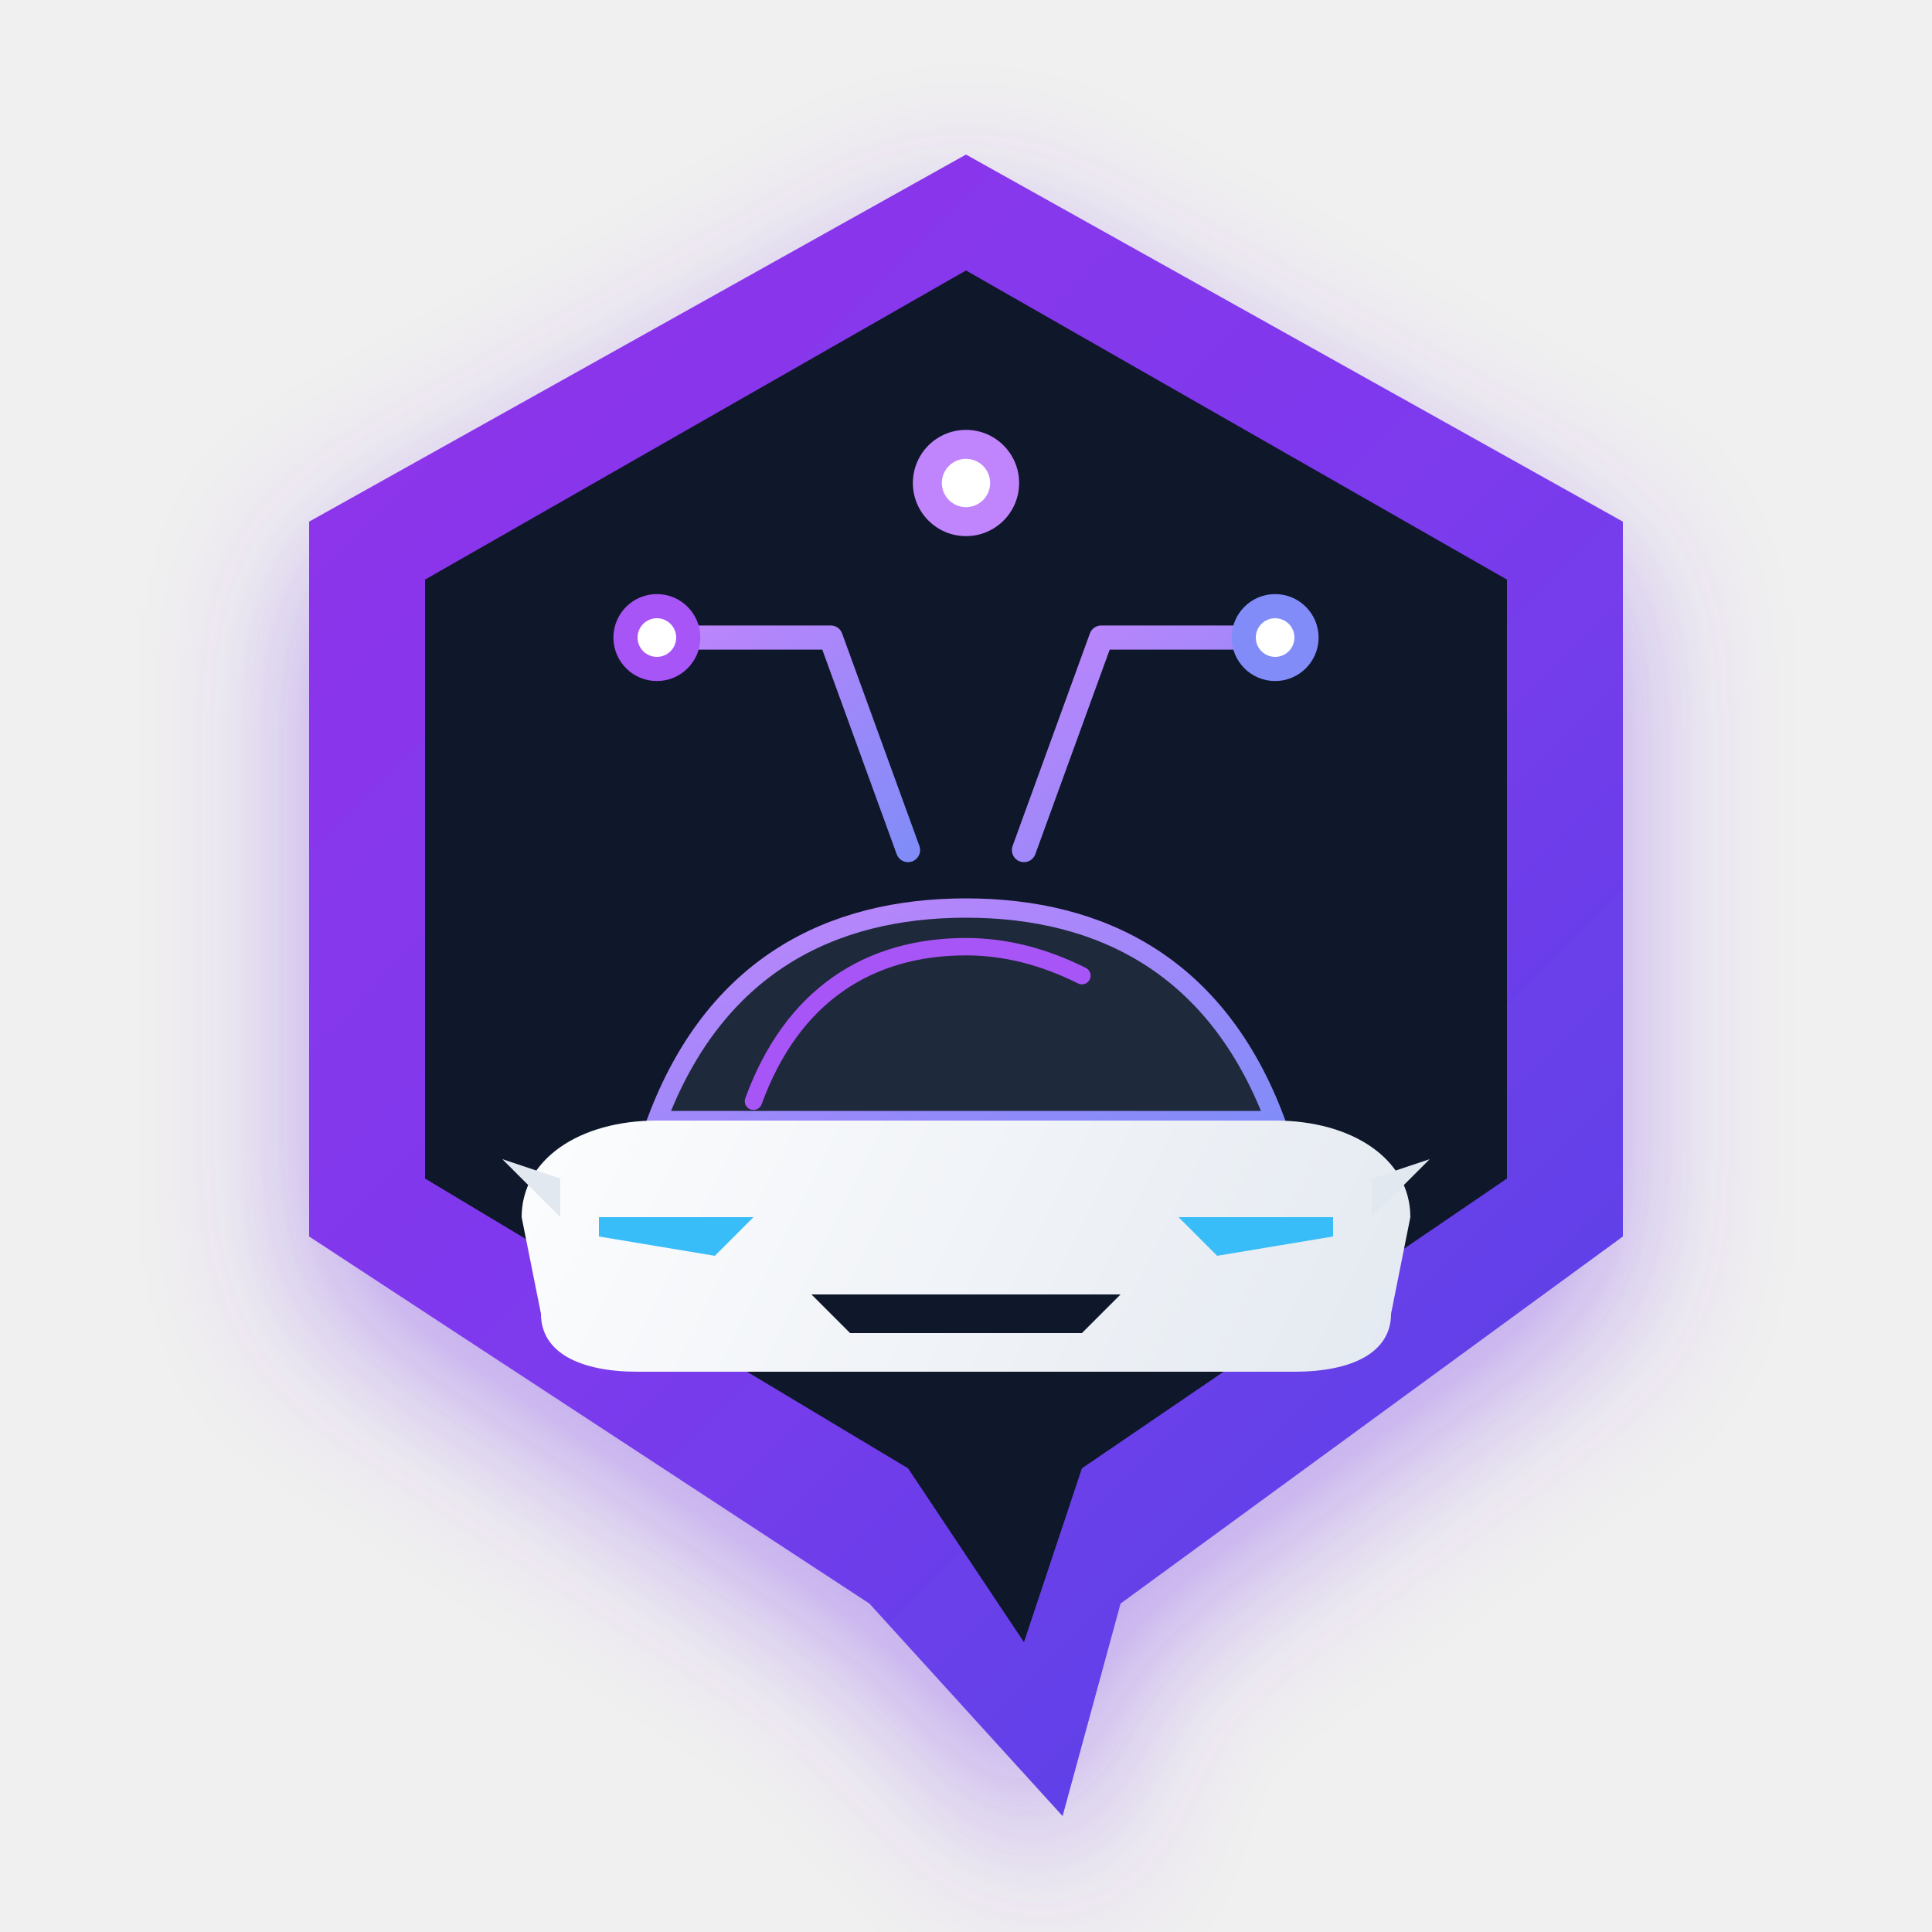
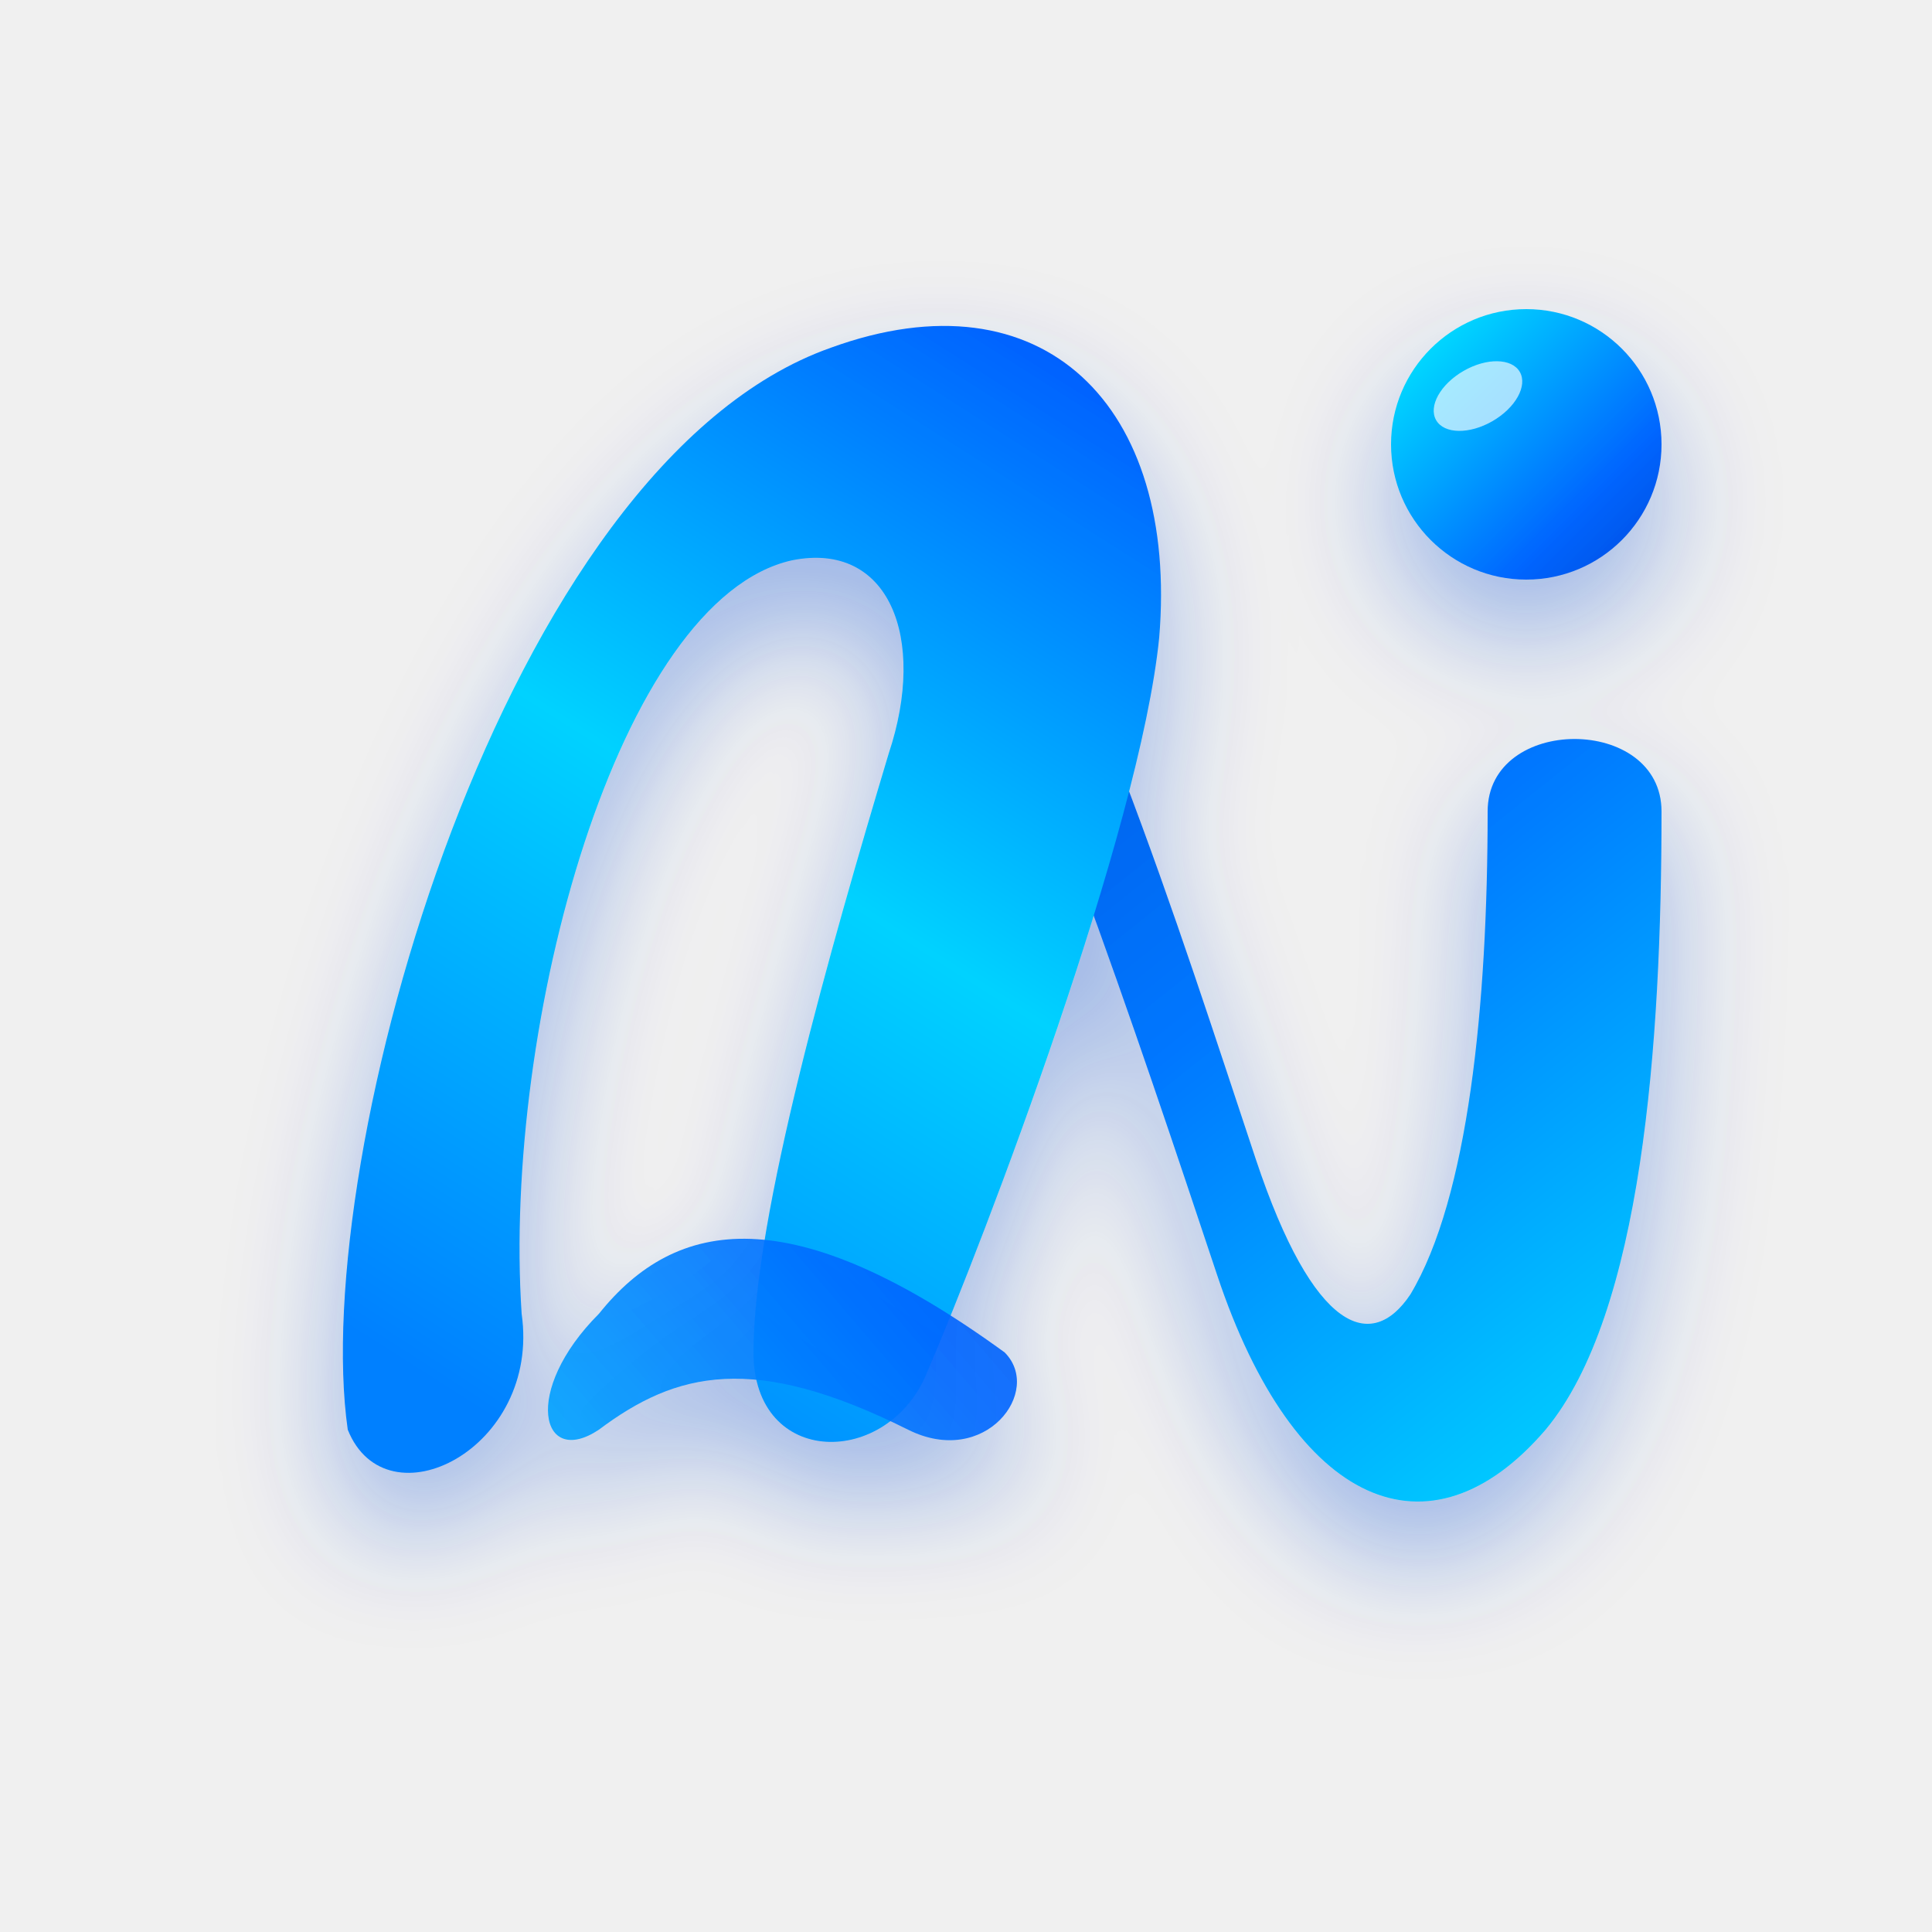
<svg xmlns="http://www.w3.org/2000/svg" viewBox="0 0 200 200" width="200" height="200" fill="none">
  <defs>
-     <linearGradient id="aiHexGrad" x1="20" y1="20" x2="180" y2="180" gradientUnits="userSpaceOnUse">
-       <stop offset="0%" stop-color="#9333EA" />
-       <stop offset="50%" stop-color="#7C3AED" />
-       <stop offset="100%" stop-color="#4F46E5" />
+     <linearGradient id="ribbonGrad1" x1="30" y1="160" x2="170" y2="40" gradientUnits="userSpaceOnUse">
+       <stop offset="0%" stop-color="#00D2FF" />
+       <stop offset="35%" stop-color="#0066FF" />
+       <stop offset="70%" stop-color="#0047E0" />
+       <stop offset="100%" stop-color="#00D2FF" />
    </linearGradient>
-     <linearGradient id="glowLine" x1="0" y1="0" x2="1" y2="1">
-       <stop offset="0%" stop-color="#C084FC" />
-       <stop offset="100%" stop-color="#818CF8" />
+     <linearGradient id="archGrad" x1="40" y1="140" x2="110" y2="30" gradientUnits="userSpaceOnUse">
+       <stop offset="0%" stop-color="#0080FF" />
+       <stop offset="50%" stop-color="#00D2FF" />
+       <stop offset="100%" stop-color="#0055FF" />
    </linearGradient>
-     <linearGradient id="carBodyGrad" x1="50" y1="100" x2="150" y2="150" gradientUnits="userSpaceOnUse">
-       <stop offset="0%" stop-color="#FFFFFF" />
-       <stop offset="100%" stop-color="#E2E8F0" />
+     <linearGradient id="loopGrad" x1="80" y1="60" x2="160" y2="160" gradientUnits="userSpaceOnUse">
+       <stop offset="0%" stop-color="#004CD8" />
+       <stop offset="50%" stop-color="#0077FF" />
+       <stop offset="100%" stop-color="#00D4FF" />
    </linearGradient>
-     <filter id="aiGlow" x="-20%" y="-20%" width="140%" height="140%">
-       <feDropShadow dx="0" dy="6" stdDeviation="8" flood-color="#7C3AED" flood-opacity="0.45" />
+     <linearGradient id="dotGrad" x1="145" y1="35" x2="175" y2="65" gradientUnits="userSpaceOnUse">
+       <stop offset="0%" stop-color="#00E5FF" />
+       <stop offset="60%" stop-color="#0066FF" />
+       <stop offset="100%" stop-color="#003ACC" />
+     </linearGradient>
+     <filter id="ribbonShadow" x="-15%" y="-15%" width="130%" height="130%">
+       <feDropShadow dx="0" dy="6" stdDeviation="6" flood-color="#004CD8" flood-opacity="0.35" />
    </filter>
  </defs>
-   <path d="M100 16 L168 54 L168 128 L116 166 L110 188 L90 166 L32 128 L32 54 Z" fill="url(#aiHexGrad)" filter="url(#aiGlow)" />
-   <path d="M100 28 L156 60 L156 122 L112 152 L106 170 L94 152 L44 122 L44 60 Z" fill="#0F172A" />
-   <line x1="100" y1="52" x2="100" y2="92" stroke="url(#glowLine)" stroke-width="3" stroke-linecap="round" />
-   <circle cx="100" cy="50" r="5.5" fill="#C084FC" />
-   <circle cx="100" cy="50" r="2.5" fill="#FFFFFF" />
-   <path d="M68 66 L86 66 L94 88" stroke="url(#glowLine)" stroke-width="2.5" stroke-linecap="round" stroke-linejoin="round" />
-   <circle cx="68" cy="66" r="4.5" fill="#A855F7" />
-   <circle cx="68" cy="66" r="2" fill="#FFFFFF" />
-   <path d="M132 66 L114 66 L106 88" stroke="url(#glowLine)" stroke-width="2.5" stroke-linecap="round" stroke-linejoin="round" />
-   <circle cx="132" cy="66" r="4.5" fill="#818CF8" />
-   <circle cx="132" cy="66" r="2" fill="#FFFFFF" />
-   <path d="M68 116 C74 100, 86 94, 100 94 C114 94, 126 100, 132 116 Z" fill="#1E293B" stroke="url(#glowLine)" stroke-width="2" />
-   <path d="M78 114 C82 103, 90 98, 100 98 C104 98, 108 99, 112 101" stroke="#A855F7" stroke-width="1.8" stroke-linecap="round" />
-   <path d="M54 126 C54 120, 60 116, 68 116 L132 116 C140 116, 146 120, 146 126 L144 136 C144 140, 140 142, 134 142 L66 142 C60 142, 56 140, 56 136 Z" fill="url(#carBodyGrad)" />
-   <path d="M52 120 L58 122 L58 126 Z" fill="#E2E8F0" />
-   <path d="M148 120 L142 122 L142 126 Z" fill="#E2E8F0" />
-   <polygon points="62,126 78,126 74,130 62,128" fill="#38BDF8" />
-   <polygon points="138,126 122,126 126,130 138,128" fill="#38BDF8" />
-   <path d="M84 134 L116 134 L112 138 L88 138 Z" fill="#0F172A" />
+   <g filter="url(#ribbonShadow)">
+     <path d="M96 54           C 106 72, 118 108, 126 132           C 134 156, 148 162, 160 148           C 170 136, 172 108, 172 84          C 172 74, 154 74, 154 84          C 154 104, 152 124, 146 134          C 142 140, 136 138, 130 120          C 122 96, 112 64, 98 42          Z" fill="url(#loopGrad)" />
+     <path d="M36 148           C 32 120, 52 48, 86 36           C 108 28, 122 42, 120 66           C 118 86, 102 128, 96 142           C 92 152, 78 152, 78 140           C 78 126, 86 98, 92 78           C 96 66, 92 56, 82 58           C 64 62, 52 106, 54 136           C 56 150, 40 158, 36 148           Z" fill="url(#archGrad)" />
+     <path d="M62 136           C 70 126, 82 124, 104 140           C 108 144, 102 152, 94 148           C 78 140, 70 142, 62 148           C 56 152, 54 144, 62 136           Z" fill="url(#ribbonGrad1)" opacity="0.9" />
+     <circle cx="158" cy="46" r="14" fill="url(#dotGrad)" />
+     <ellipse cx="153" cy="41" rx="5" ry="3" fill="#FFFFFF" opacity="0.65" transform="rotate(-30 153 41)" />
+   </g>
</svg>
